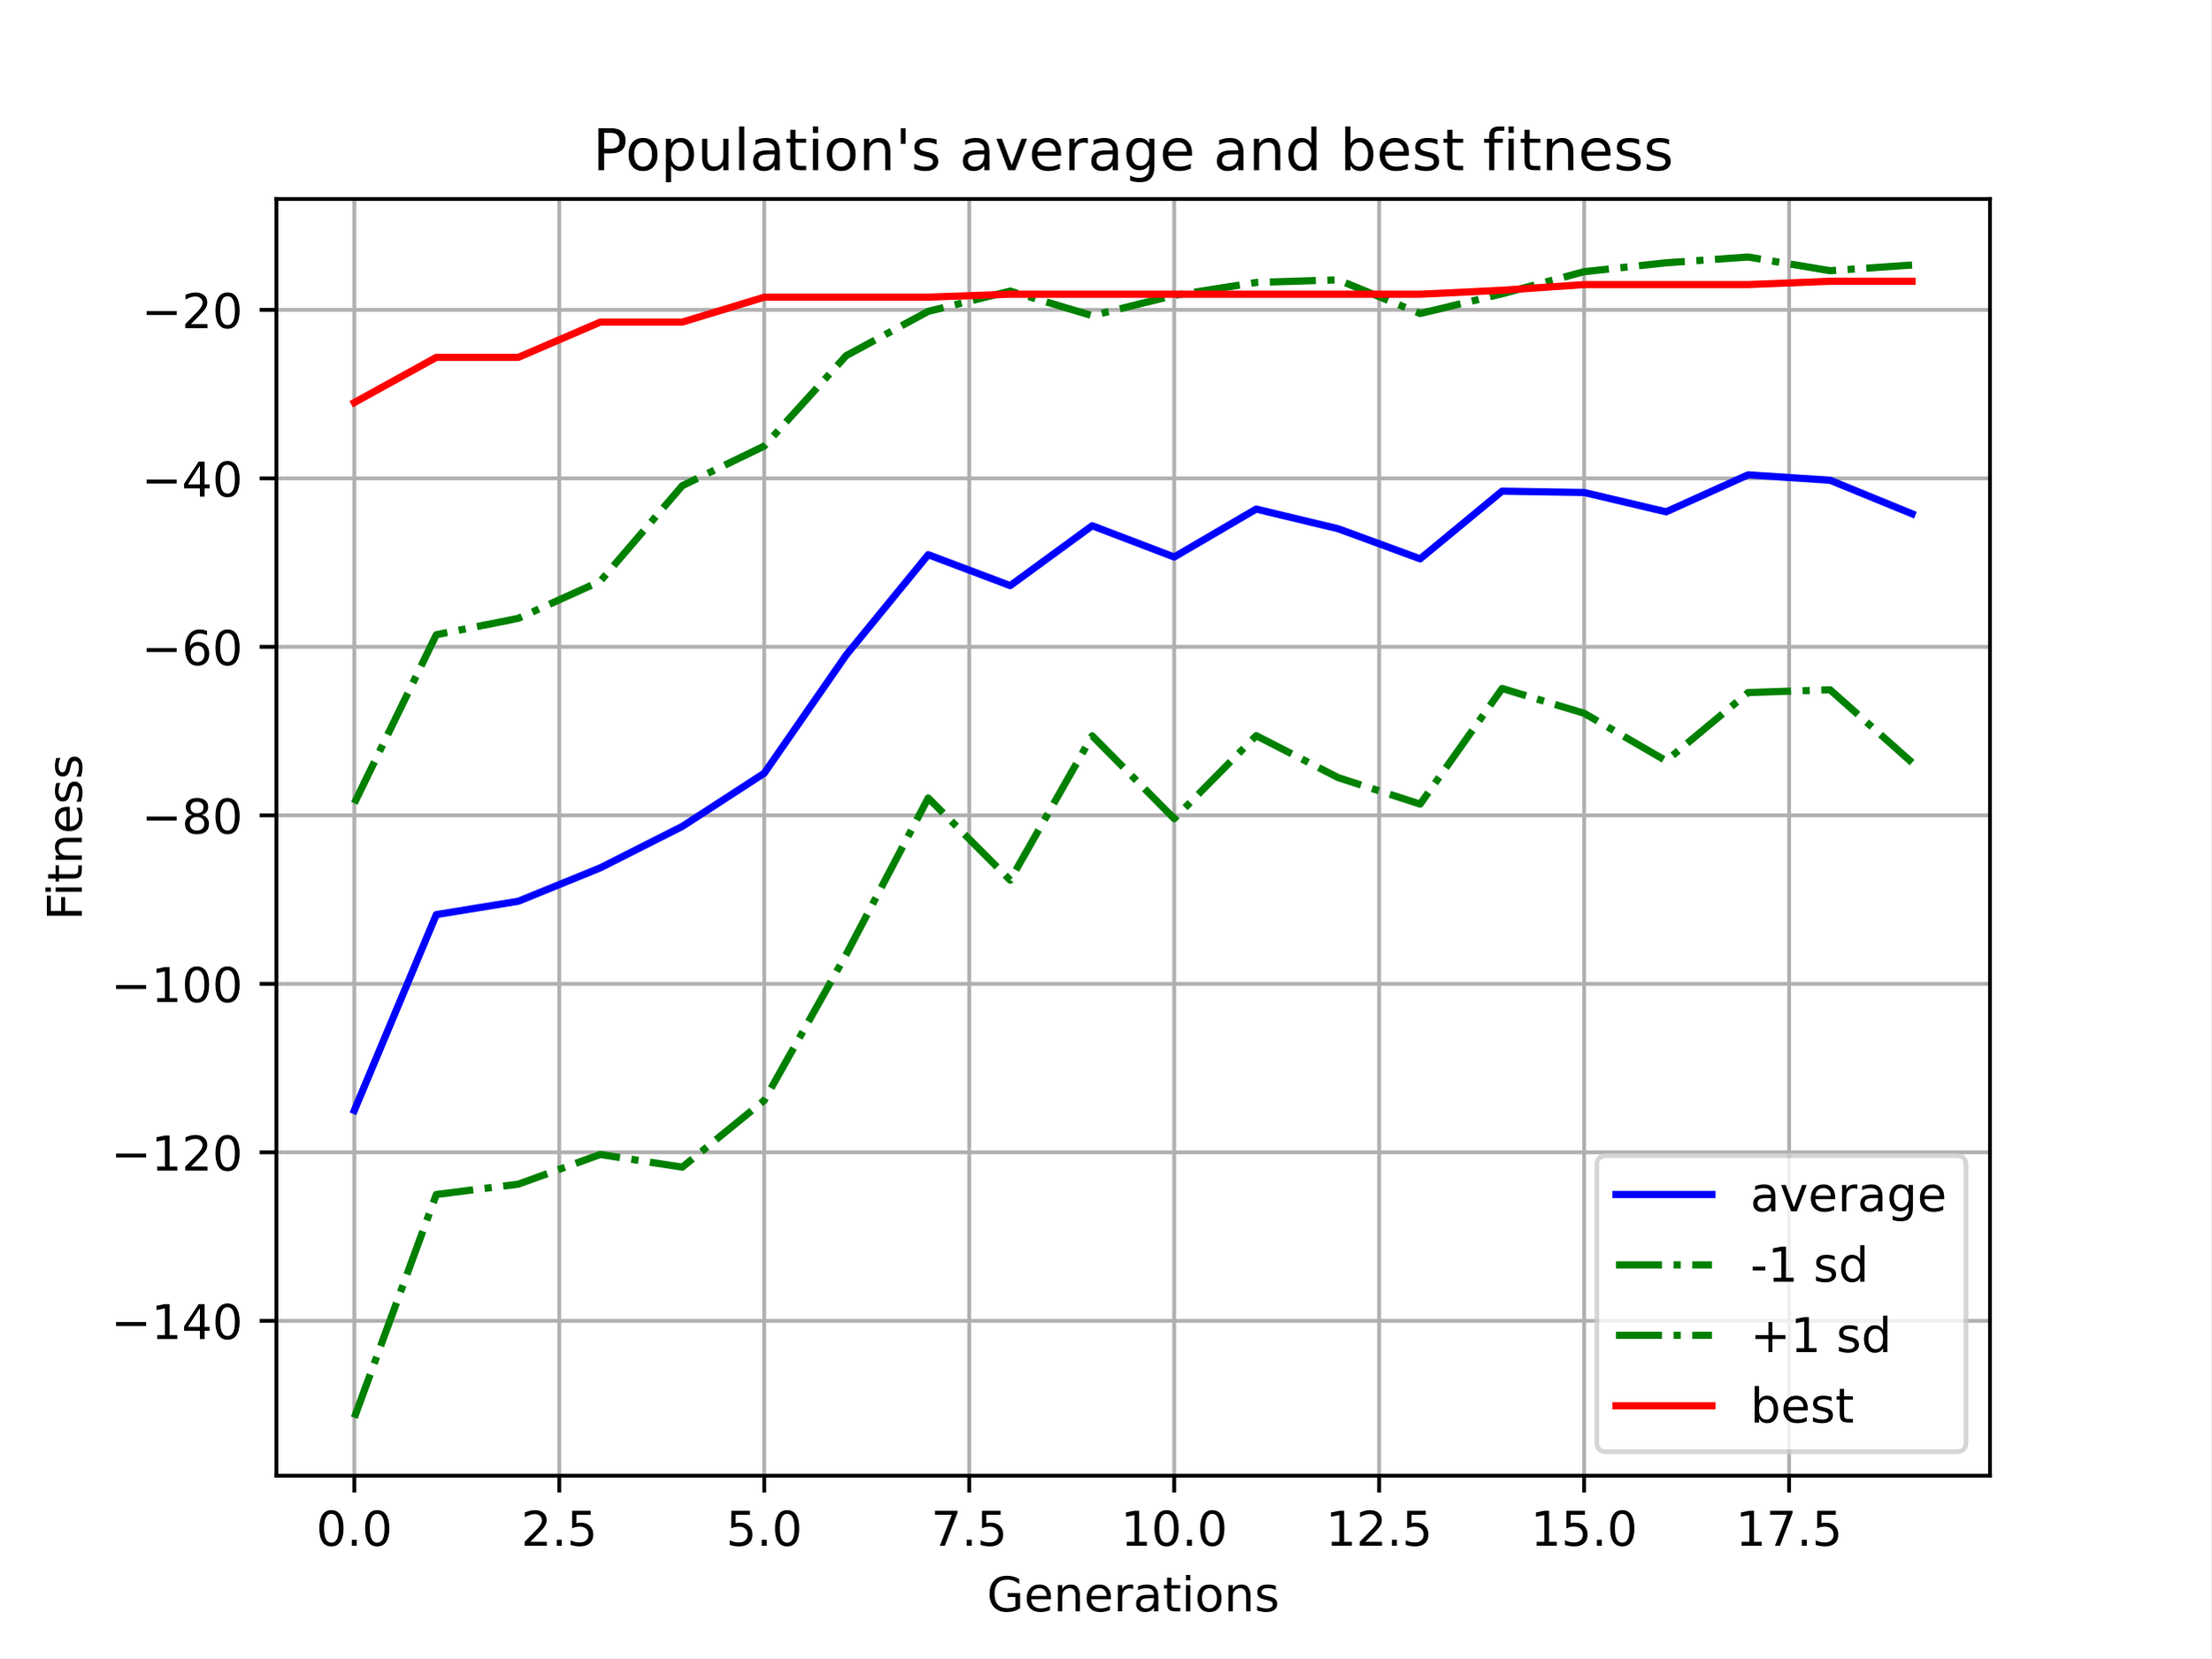
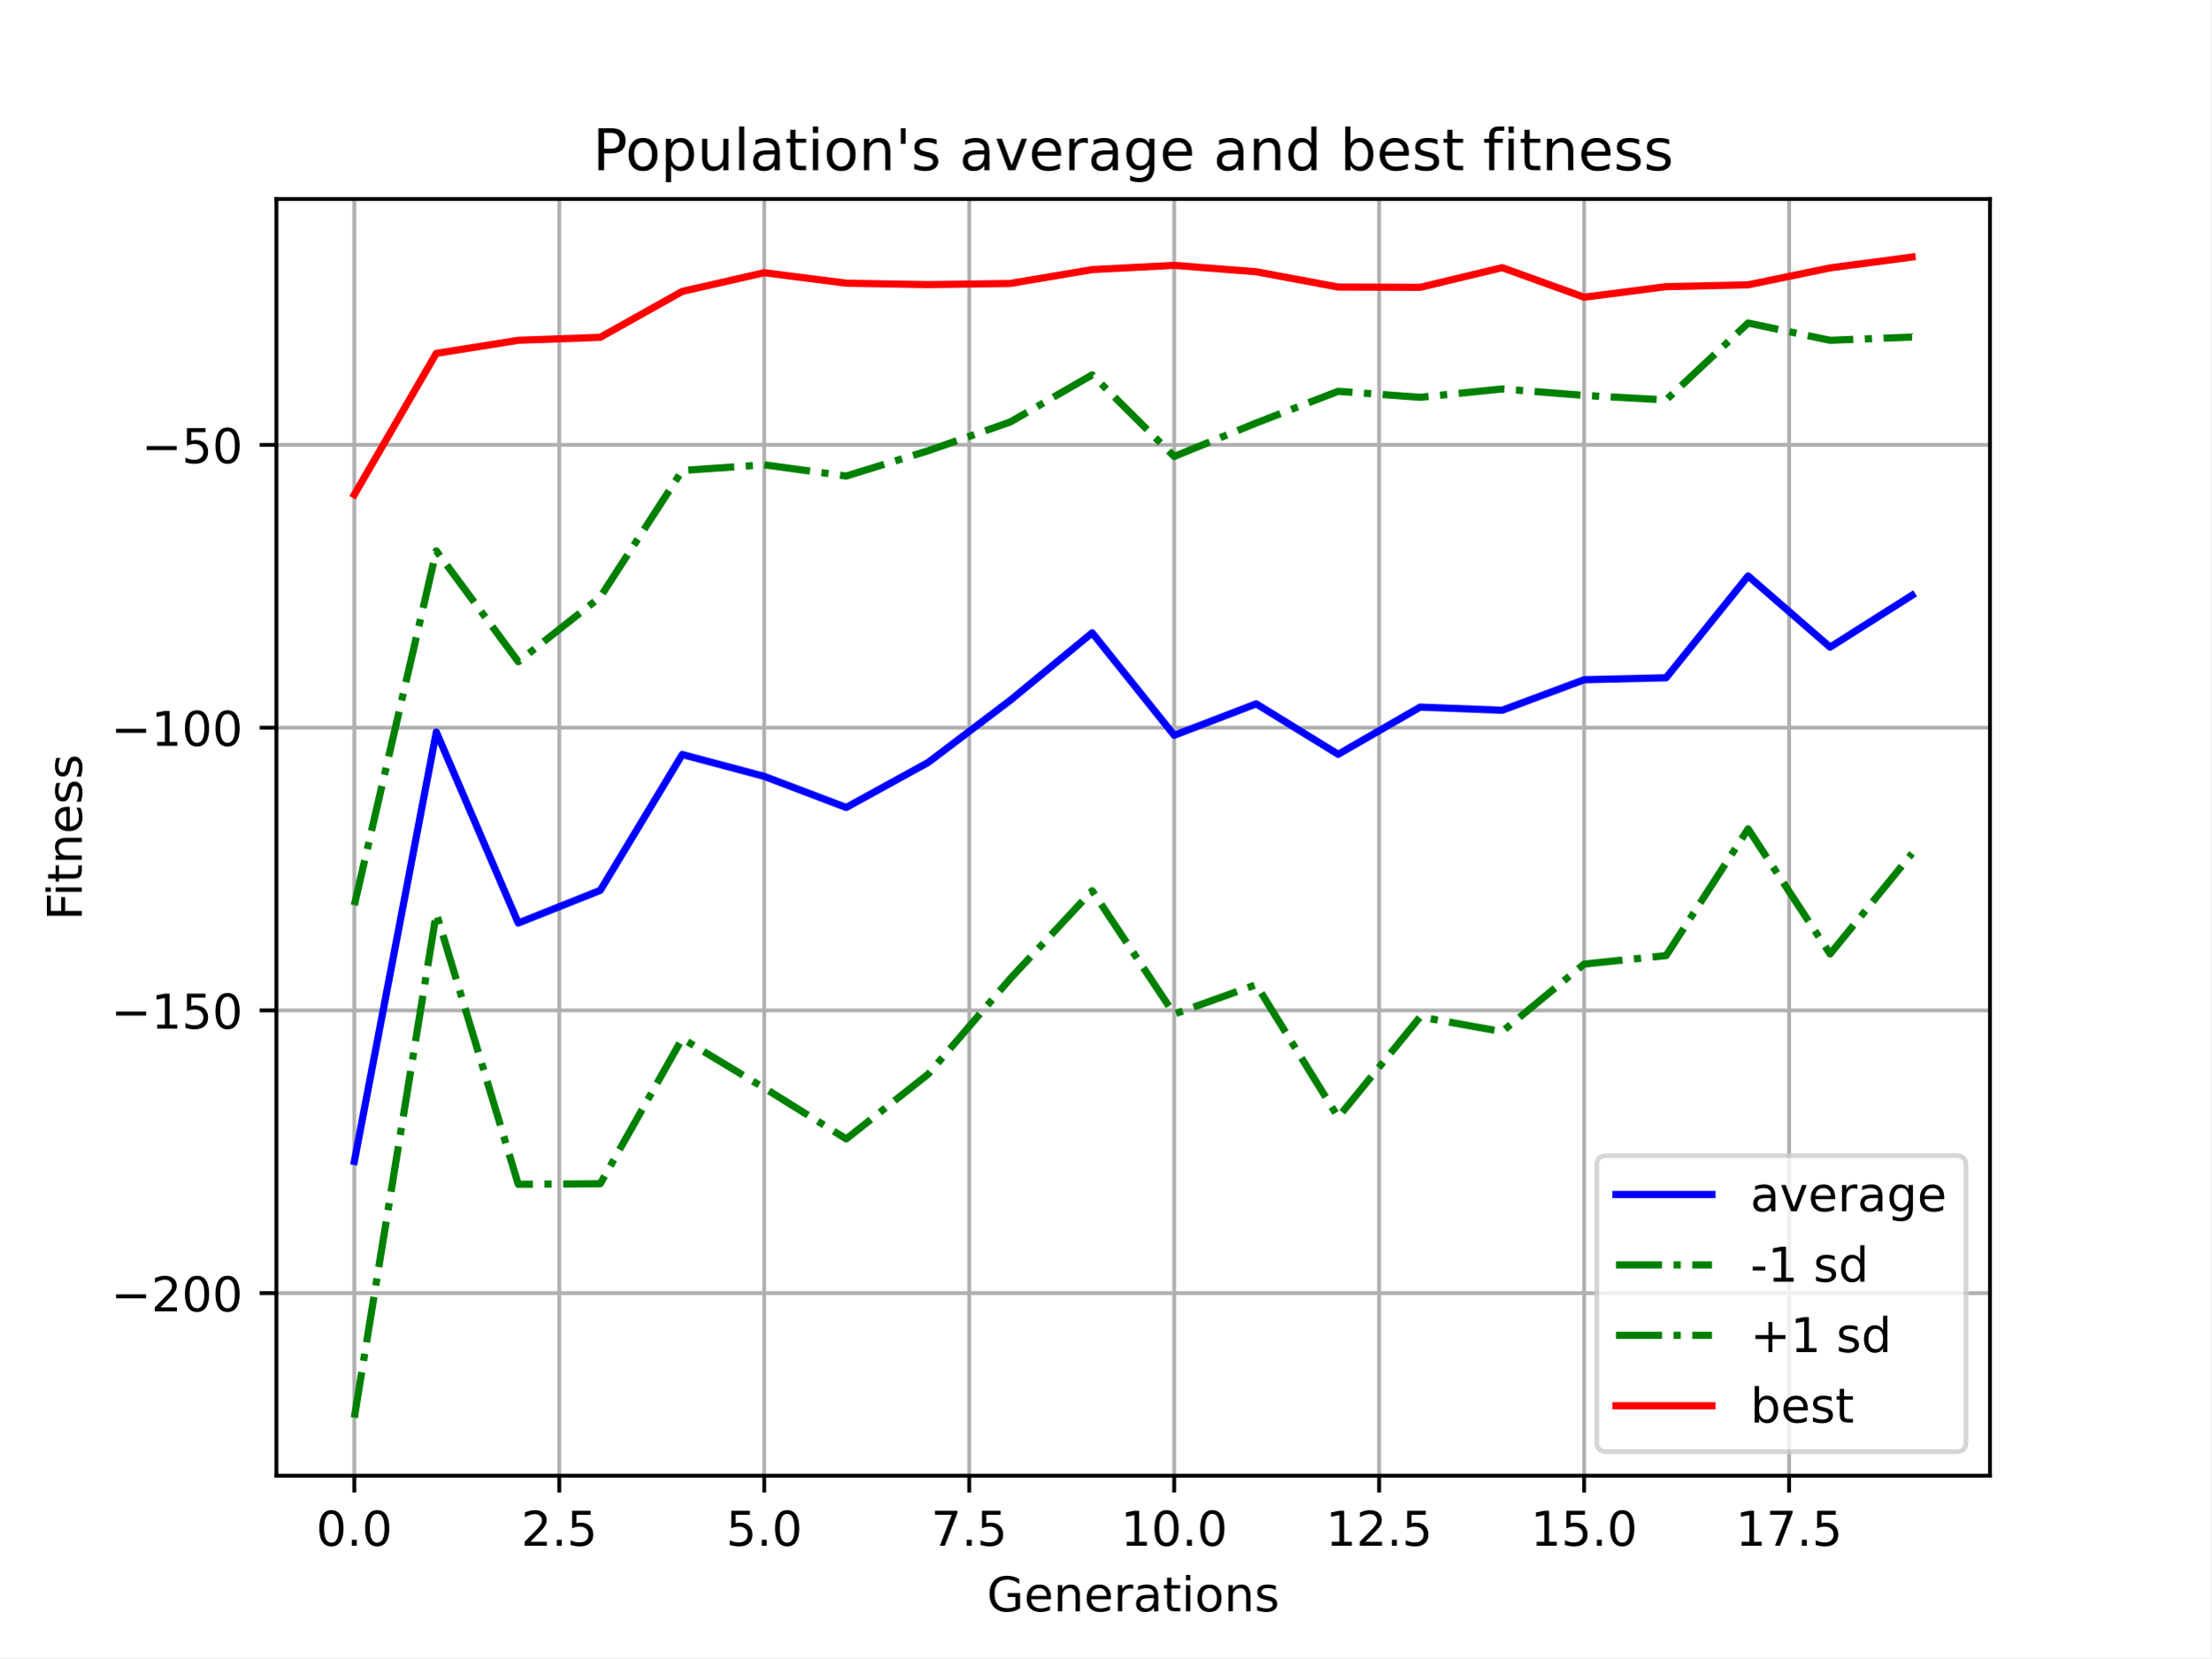
<svg xmlns="http://www.w3.org/2000/svg" xmlns:xlink="http://www.w3.org/1999/xlink" height="345.6pt" version="1.1" viewBox="0 0 460.8 345.6" width="460.8pt">
  <defs>
    <style type="text/css">*{stroke-linecap:butt;stroke-linejoin:round;}</style>
  </defs>
  <g id="figure_1">
    <g id="patch_1">
      <path d="M 0 345.6  L 460.8 345.6  L 460.8 0  L 0 0  z " style="fill:#ffffff;" />
    </g>
    <g id="axes_1">
      <g id="patch_2">
        <path d="M 57.6 307.584  L 414.72 307.584  L 414.72 41.472  L 57.6 41.472  z " style="fill:#ffffff;" />
      </g>
      <g id="matplotlib.axis_1">
        <g id="xtick_1">
          <g id="line2d_1">
-             <path clip-path="url(#pc4270042f5)" d="M 73.833 307.584  L 73.833 41.472  " style="fill:none;stroke:#b0b0b0;stroke-linecap:square;stroke-width:0.8;" />
+             <path clip-path="url(#pd701fef4e9)" d="M 73.833 307.584  L 73.833 41.472  " style="fill:none;stroke:#b0b0b0;stroke-linecap:square;stroke-width:0.8;" />
          </g>
          <g id="line2d_2">
            <defs>
-               <path d="M 0 0  L 0 3.5  " id="mc42bc657cf" style="stroke:#000000;stroke-width:0.8;" />
-             </defs>
-             <g>
-               <use style="stroke:#000000;stroke-width:0.8;" x="73.833" xlink:href="#mc42bc657cf" y="307.584" />
+               <path d="M 0 0  L 0 3.5  " id="mdd434f2fff" style="stroke:#000000;stroke-width:0.8;" />
+             </defs>
+             <g>
+               <use style="stroke:#000000;stroke-width:0.8;" x="73.833" xlink:href="#mdd434f2fff" y="307.584" />
            </g>
          </g>
          <g id="text_1">
            <g transform="translate(65.88116 322.1824)scale(0.1 -0.1)">
              <defs>
                <path d="M 2034 4250  Q 1547 4250 1301 3770  Q 1056 3291 1056 2328  Q 1056 1369 1301 889  Q 1547 409 2034 409  Q 2525 409 2770 889  Q 3016 1369 3016 2328  Q 3016 3291 2770 3770  Q 2525 4250 2034 4250  z M 2034 4750  Q 2819 4750 3233 4129  Q 3647 3509 3647 2328  Q 3647 1150 3233 529  Q 2819 -91 2034 -91  Q 1250 -91 836 529  Q 422 1150 422 2328  Q 422 3509 836 4129  Q 1250 4750 2034 4750  z " id="DejaVuSans-30" transform="scale(0.015625)" />
                <path d="M 684 794  L 1344 794  L 1344 0  L 684 0  L 684 794  z " id="DejaVuSans-2e" transform="scale(0.015625)" />
              </defs>
              <use xlink:href="#DejaVuSans-30" />
              <use x="63.623" xlink:href="#DejaVuSans-2e" />
              <use x="95.41" xlink:href="#DejaVuSans-30" />
            </g>
          </g>
        </g>
        <g id="xtick_2">
          <g id="line2d_3">
-             <path clip-path="url(#pc4270042f5)" d="M 116.55 307.584  L 116.55 41.472  " style="fill:none;stroke:#b0b0b0;stroke-linecap:square;stroke-width:0.8;" />
+             <path clip-path="url(#pd701fef4e9)" d="M 116.55 307.584  L 116.55 41.472  " style="fill:none;stroke:#b0b0b0;stroke-linecap:square;stroke-width:0.8;" />
          </g>
          <g id="line2d_4">
            <g>
-               <use style="stroke:#000000;stroke-width:0.8;" x="116.55" xlink:href="#mc42bc657cf" y="307.584" />
+               <use style="stroke:#000000;stroke-width:0.8;" x="116.55" xlink:href="#mdd434f2fff" y="307.584" />
            </g>
          </g>
          <g id="text_2">
            <g transform="translate(108.5989 322.1824)scale(0.1 -0.1)">
              <defs>
                <path d="M 1228 531  L 3431 531  L 3431 0  L 469 0  L 469 531  Q 828 903 1448 1529  Q 2069 2156 2228 2338  Q 2531 2678 2651 2914  Q 2772 3150 2772 3378  Q 2772 3750 2511 3984  Q 2250 4219 1831 4219  Q 1534 4219 1204 4116  Q 875 4013 500 3803  L 500 4441  Q 881 4594 1212 4672  Q 1544 4750 1819 4750  Q 2544 4750 2975 4387  Q 3406 4025 3406 3419  Q 3406 3131 3298 2873  Q 3191 2616 2906 2266  Q 2828 2175 2409 1742  Q 1991 1309 1228 531  z " id="DejaVuSans-32" transform="scale(0.015625)" />
                <path d="M 691 4666  L 3169 4666  L 3169 4134  L 1269 4134  L 1269 2991  Q 1406 3038 1543 3061  Q 1681 3084 1819 3084  Q 2600 3084 3056 2656  Q 3513 2228 3513 1497  Q 3513 744 3044 326  Q 2575 -91 1722 -91  Q 1428 -91 1123 -41  Q 819 9 494 109  L 494 744  Q 775 591 1075 516  Q 1375 441 1709 441  Q 2250 441 2565 725  Q 2881 1009 2881 1497  Q 2881 1984 2565 2268  Q 2250 2553 1709 2553  Q 1456 2553 1204 2497  Q 953 2441 691 2322  L 691 4666  z " id="DejaVuSans-35" transform="scale(0.015625)" />
              </defs>
              <use xlink:href="#DejaVuSans-32" />
              <use x="63.623" xlink:href="#DejaVuSans-2e" />
              <use x="95.41" xlink:href="#DejaVuSans-35" />
            </g>
          </g>
        </g>
        <g id="xtick_3">
          <g id="line2d_5">
-             <path clip-path="url(#pc4270042f5)" d="M 159.268 307.584  L 159.268 41.472  " style="fill:none;stroke:#b0b0b0;stroke-linecap:square;stroke-width:0.8;" />
+             <path clip-path="url(#pd701fef4e9)" d="M 159.268 307.584  L 159.268 41.472  " style="fill:none;stroke:#b0b0b0;stroke-linecap:square;stroke-width:0.8;" />
          </g>
          <g id="line2d_6">
            <g>
-               <use style="stroke:#000000;stroke-width:0.8;" x="159.268" xlink:href="#mc42bc657cf" y="307.584" />
+               <use style="stroke:#000000;stroke-width:0.8;" x="159.268" xlink:href="#mdd434f2fff" y="307.584" />
            </g>
          </g>
          <g id="text_3">
            <g transform="translate(151.3166 322.1824)scale(0.1 -0.1)">
              <use xlink:href="#DejaVuSans-35" />
              <use x="63.623" xlink:href="#DejaVuSans-2e" />
              <use x="95.41" xlink:href="#DejaVuSans-30" />
            </g>
          </g>
        </g>
        <g id="xtick_4">
          <g id="line2d_7">
-             <path clip-path="url(#pc4270042f5)" d="M 201.986 307.584  L 201.986 41.472  " style="fill:none;stroke:#b0b0b0;stroke-linecap:square;stroke-width:0.8;" />
+             <path clip-path="url(#pd701fef4e9)" d="M 201.986 307.584  L 201.986 41.472  " style="fill:none;stroke:#b0b0b0;stroke-linecap:square;stroke-width:0.8;" />
          </g>
          <g id="line2d_8">
            <g>
-               <use style="stroke:#000000;stroke-width:0.8;" x="201.986" xlink:href="#mc42bc657cf" y="307.584" />
+               <use style="stroke:#000000;stroke-width:0.8;" x="201.986" xlink:href="#mdd434f2fff" y="307.584" />
            </g>
          </g>
          <g id="text_4">
            <g transform="translate(194.0343 322.1824)scale(0.1 -0.1)">
              <defs>
                <path d="M 525 4666  L 3525 4666  L 3525 4397  L 1831 0  L 1172 0  L 2766 4134  L 525 4134  L 525 4666  z " id="DejaVuSans-37" transform="scale(0.015625)" />
              </defs>
              <use xlink:href="#DejaVuSans-37" />
              <use x="63.623" xlink:href="#DejaVuSans-2e" />
              <use x="95.41" xlink:href="#DejaVuSans-35" />
            </g>
          </g>
        </g>
        <g id="xtick_5">
          <g id="line2d_9">
-             <path clip-path="url(#pc4270042f5)" d="M 244.704 307.584  L 244.704 41.472  " style="fill:none;stroke:#b0b0b0;stroke-linecap:square;stroke-width:0.8;" />
+             <path clip-path="url(#pd701fef4e9)" d="M 244.704 307.584  L 244.704 41.472  " style="fill:none;stroke:#b0b0b0;stroke-linecap:square;stroke-width:0.8;" />
          </g>
          <g id="line2d_10">
            <g>
-               <use style="stroke:#000000;stroke-width:0.8;" x="244.704" xlink:href="#mc42bc657cf" y="307.584" />
+               <use style="stroke:#000000;stroke-width:0.8;" x="244.704" xlink:href="#mdd434f2fff" y="307.584" />
            </g>
          </g>
          <g id="text_5">
            <g transform="translate(233.5707 322.1824)scale(0.1 -0.1)">
              <defs>
                <path d="M 794 531  L 1825 531  L 1825 4091  L 703 3866  L 703 4441  L 1819 4666  L 2450 4666  L 2450 531  L 3481 531  L 3481 0  L 794 0  L 794 531  z " id="DejaVuSans-31" transform="scale(0.015625)" />
              </defs>
              <use xlink:href="#DejaVuSans-31" />
              <use x="63.623" xlink:href="#DejaVuSans-30" />
              <use x="127.246" xlink:href="#DejaVuSans-2e" />
              <use x="159.033" xlink:href="#DejaVuSans-30" />
            </g>
          </g>
        </g>
        <g id="xtick_6">
          <g id="line2d_11">
-             <path clip-path="url(#pc4270042f5)" d="M 287.421 307.584  L 287.421 41.472  " style="fill:none;stroke:#b0b0b0;stroke-linecap:square;stroke-width:0.8;" />
+             <path clip-path="url(#pd701fef4e9)" d="M 287.421 307.584  L 287.421 41.472  " style="fill:none;stroke:#b0b0b0;stroke-linecap:square;stroke-width:0.8;" />
          </g>
          <g id="line2d_12">
            <g>
-               <use style="stroke:#000000;stroke-width:0.8;" x="287.421" xlink:href="#mc42bc657cf" y="307.584" />
+               <use style="stroke:#000000;stroke-width:0.8;" x="287.421" xlink:href="#mdd434f2fff" y="307.584" />
            </g>
          </g>
          <g id="text_6">
            <g transform="translate(276.2884 322.1824)scale(0.1 -0.1)">
              <use xlink:href="#DejaVuSans-31" />
              <use x="63.623" xlink:href="#DejaVuSans-32" />
              <use x="127.246" xlink:href="#DejaVuSans-2e" />
              <use x="159.033" xlink:href="#DejaVuSans-35" />
            </g>
          </g>
        </g>
        <g id="xtick_7">
          <g id="line2d_13">
-             <path clip-path="url(#pc4270042f5)" d="M 330.139 307.584  L 330.139 41.472  " style="fill:none;stroke:#b0b0b0;stroke-linecap:square;stroke-width:0.8;" />
+             <path clip-path="url(#pd701fef4e9)" d="M 330.139 307.584  L 330.139 41.472  " style="fill:none;stroke:#b0b0b0;stroke-linecap:square;stroke-width:0.8;" />
          </g>
          <g id="line2d_14">
            <g>
-               <use style="stroke:#000000;stroke-width:0.8;" x="330.139" xlink:href="#mc42bc657cf" y="307.584" />
+               <use style="stroke:#000000;stroke-width:0.8;" x="330.139" xlink:href="#mdd434f2fff" y="307.584" />
            </g>
          </g>
          <g id="text_7">
            <g transform="translate(319.0061 322.1824)scale(0.1 -0.1)">
              <use xlink:href="#DejaVuSans-31" />
              <use x="63.623" xlink:href="#DejaVuSans-35" />
              <use x="127.246" xlink:href="#DejaVuSans-2e" />
              <use x="159.033" xlink:href="#DejaVuSans-30" />
            </g>
          </g>
        </g>
        <g id="xtick_8">
          <g id="line2d_15">
-             <path clip-path="url(#pc4270042f5)" d="M 372.857 307.584  L 372.857 41.472  " style="fill:none;stroke:#b0b0b0;stroke-linecap:square;stroke-width:0.8;" />
+             <path clip-path="url(#pd701fef4e9)" d="M 372.857 307.584  L 372.857 41.472  " style="fill:none;stroke:#b0b0b0;stroke-linecap:square;stroke-width:0.8;" />
          </g>
          <g id="line2d_16">
            <g>
-               <use style="stroke:#000000;stroke-width:0.8;" x="372.857" xlink:href="#mc42bc657cf" y="307.584" />
+               <use style="stroke:#000000;stroke-width:0.8;" x="372.857" xlink:href="#mdd434f2fff" y="307.584" />
            </g>
          </g>
          <g id="text_8">
            <g transform="translate(361.7238 322.1824)scale(0.1 -0.1)">
              <use xlink:href="#DejaVuSans-31" />
              <use x="63.623" xlink:href="#DejaVuSans-37" />
              <use x="127.246" xlink:href="#DejaVuSans-2e" />
              <use x="159.033" xlink:href="#DejaVuSans-35" />
            </g>
          </g>
        </g>
        <g id="text_9">
          <g transform="translate(205.6623 335.8606)scale(0.1 -0.1)">
            <defs>
              <path d="M 3809 666  L 3809 1919  L 2778 1919  L 2778 2438  L 4434 2438  L 4434 434  Q 4069 175 3628 42  Q 3188 -91 2688 -91  Q 1594 -91 976 548  Q 359 1188 359 2328  Q 359 3472 976 4111  Q 1594 4750 2688 4750  Q 3144 4750 3555 4637  Q 3966 4525 4313 4306  L 4313 3634  Q 3963 3931 3569 4081  Q 3175 4231 2741 4231  Q 1884 4231 1454 3753  Q 1025 3275 1025 2328  Q 1025 1384 1454 906  Q 1884 428 2741 428  Q 3075 428 3337 486  Q 3600 544 3809 666  z " id="DejaVuSans-47" transform="scale(0.015625)" />
              <path d="M 3597 1894  L 3597 1613  L 953 1613  Q 991 1019 1311 708  Q 1631 397 2203 397  Q 2534 397 2845 478  Q 3156 559 3463 722  L 3463 178  Q 3153 47 2828 -22  Q 2503 -91 2169 -91  Q 1331 -91 842 396  Q 353 884 353 1716  Q 353 2575 817 3079  Q 1281 3584 2069 3584  Q 2775 3584 3186 3129  Q 3597 2675 3597 1894  z M 3022 2063  Q 3016 2534 2758 2815  Q 2500 3097 2075 3097  Q 1594 3097 1305 2825  Q 1016 2553 972 2059  L 3022 2063  z " id="DejaVuSans-65" transform="scale(0.015625)" />
              <path d="M 3513 2113  L 3513 0  L 2938 0  L 2938 2094  Q 2938 2591 2744 2837  Q 2550 3084 2163 3084  Q 1697 3084 1428 2787  Q 1159 2491 1159 1978  L 1159 0  L 581 0  L 581 3500  L 1159 3500  L 1159 2956  Q 1366 3272 1645 3428  Q 1925 3584 2291 3584  Q 2894 3584 3203 3211  Q 3513 2838 3513 2113  z " id="DejaVuSans-6e" transform="scale(0.015625)" />
              <path d="M 2631 2963  Q 2534 3019 2420 3045  Q 2306 3072 2169 3072  Q 1681 3072 1420 2755  Q 1159 2438 1159 1844  L 1159 0  L 581 0  L 581 3500  L 1159 3500  L 1159 2956  Q 1341 3275 1631 3429  Q 1922 3584 2338 3584  Q 2397 3584 2469 3576  Q 2541 3569 2628 3553  L 2631 2963  z " id="DejaVuSans-72" transform="scale(0.015625)" />
              <path d="M 2194 1759  Q 1497 1759 1228 1600  Q 959 1441 959 1056  Q 959 750 1161 570  Q 1363 391 1709 391  Q 2188 391 2477 730  Q 2766 1069 2766 1631  L 2766 1759  L 2194 1759  z M 3341 1997  L 3341 0  L 2766 0  L 2766 531  Q 2569 213 2275 61  Q 1981 -91 1556 -91  Q 1019 -91 701 211  Q 384 513 384 1019  Q 384 1609 779 1909  Q 1175 2209 1959 2209  L 2766 2209  L 2766 2266  Q 2766 2663 2505 2880  Q 2244 3097 1772 3097  Q 1472 3097 1187 3025  Q 903 2953 641 2809  L 641 3341  Q 956 3463 1253 3523  Q 1550 3584 1831 3584  Q 2591 3584 2966 3190  Q 3341 2797 3341 1997  z " id="DejaVuSans-61" transform="scale(0.015625)" />
              <path d="M 1172 4494  L 1172 3500  L 2356 3500  L 2356 3053  L 1172 3053  L 1172 1153  Q 1172 725 1289 603  Q 1406 481 1766 481  L 2356 481  L 2356 0  L 1766 0  Q 1100 0 847 248  Q 594 497 594 1153  L 594 3053  L 172 3053  L 172 3500  L 594 3500  L 594 4494  L 1172 4494  z " id="DejaVuSans-74" transform="scale(0.015625)" />
              <path d="M 603 3500  L 1178 3500  L 1178 0  L 603 0  L 603 3500  z M 603 4863  L 1178 4863  L 1178 4134  L 603 4134  L 603 4863  z " id="DejaVuSans-69" transform="scale(0.015625)" />
              <path d="M 1959 3097  Q 1497 3097 1228 2736  Q 959 2375 959 1747  Q 959 1119 1226 758  Q 1494 397 1959 397  Q 2419 397 2687 759  Q 2956 1122 2956 1747  Q 2956 2369 2687 2733  Q 2419 3097 1959 3097  z M 1959 3584  Q 2709 3584 3137 3096  Q 3566 2609 3566 1747  Q 3566 888 3137 398  Q 2709 -91 1959 -91  Q 1206 -91 779 398  Q 353 888 353 1747  Q 353 2609 779 3096  Q 1206 3584 1959 3584  z " id="DejaVuSans-6f" transform="scale(0.015625)" />
              <path d="M 2834 3397  L 2834 2853  Q 2591 2978 2328 3040  Q 2066 3103 1784 3103  Q 1356 3103 1142 2972  Q 928 2841 928 2578  Q 928 2378 1081 2264  Q 1234 2150 1697 2047  L 1894 2003  Q 2506 1872 2764 1633  Q 3022 1394 3022 966  Q 3022 478 2636 193  Q 2250 -91 1575 -91  Q 1294 -91 989 -36  Q 684 19 347 128  L 347 722  Q 666 556 975 473  Q 1284 391 1588 391  Q 1994 391 2212 530  Q 2431 669 2431 922  Q 2431 1156 2273 1281  Q 2116 1406 1581 1522  L 1381 1569  Q 847 1681 609 1914  Q 372 2147 372 2553  Q 372 3047 722 3315  Q 1072 3584 1716 3584  Q 2034 3584 2315 3537  Q 2597 3491 2834 3397  z " id="DejaVuSans-73" transform="scale(0.015625)" />
            </defs>
            <use xlink:href="#DejaVuSans-47" />
            <use x="77.49" xlink:href="#DejaVuSans-65" />
            <use x="139.014" xlink:href="#DejaVuSans-6e" />
            <use x="202.393" xlink:href="#DejaVuSans-65" />
            <use x="263.916" xlink:href="#DejaVuSans-72" />
            <use x="305.029" xlink:href="#DejaVuSans-61" />
            <use x="366.309" xlink:href="#DejaVuSans-74" />
            <use x="405.518" xlink:href="#DejaVuSans-69" />
            <use x="433.301" xlink:href="#DejaVuSans-6f" />
            <use x="494.482" xlink:href="#DejaVuSans-6e" />
            <use x="557.861" xlink:href="#DejaVuSans-73" />
          </g>
        </g>
      </g>
      <g id="matplotlib.axis_2">
        <g id="ytick_1">
          <g id="line2d_17">
-             <path clip-path="url(#pc4270042f5)" d="M 57.6 275.309  L 414.72 275.309  " style="fill:none;stroke:#b0b0b0;stroke-linecap:square;stroke-width:0.8;" />
+             <path clip-path="url(#pd701fef4e9)" d="M 57.6 269.534  L 414.72 269.534  " style="fill:none;stroke:#b0b0b0;stroke-linecap:square;stroke-width:0.8;" />
          </g>
          <g id="line2d_18">
            <defs>
-               <path d="M 0 0  L -3.5 0  " id="m105cf7b40d" style="stroke:#000000;stroke-width:0.8;" />
-             </defs>
-             <g>
-               <use style="stroke:#000000;stroke-width:0.8;" x="57.6" xlink:href="#m105cf7b40d" y="275.309" />
+               <path d="M 0 0  L -3.5 0  " id="m451d749a95" style="stroke:#000000;stroke-width:0.8;" />
+             </defs>
+             <g>
+               <use style="stroke:#000000;stroke-width:0.8;" x="57.6" xlink:href="#m451d749a95" y="269.534" />
            </g>
          </g>
          <g id="text_10">
-             <g transform="translate(23.13281 279.108)scale(0.1 -0.1)">
+             <g transform="translate(23.13281 273.3336)scale(0.1 -0.1)">
              <defs>
                <path d="M 678 2272  L 4684 2272  L 4684 1741  L 678 1741  L 678 2272  z " id="DejaVuSans-2212" transform="scale(0.015625)" />
-                 <path d="M 2419 4116  L 825 1625  L 2419 1625  L 2419 4116  z M 2253 4666  L 3047 4666  L 3047 1625  L 3713 1625  L 3713 1100  L 3047 1100  L 3047 0  L 2419 0  L 2419 1100  L 313 1100  L 313 1709  L 2253 4666  z " id="DejaVuSans-34" transform="scale(0.015625)" />
              </defs>
              <use xlink:href="#DejaVuSans-2212" />
-               <use x="83.789" xlink:href="#DejaVuSans-31" />
-               <use x="147.412" xlink:href="#DejaVuSans-34" />
+               <use x="83.789" xlink:href="#DejaVuSans-32" />
+               <use x="147.412" xlink:href="#DejaVuSans-30" />
              <use x="211.035" xlink:href="#DejaVuSans-30" />
            </g>
          </g>
        </g>
        <g id="ytick_2">
          <g id="line2d_19">
-             <path clip-path="url(#pc4270042f5)" d="M 57.6 240.187  L 414.72 240.187  " style="fill:none;stroke:#b0b0b0;stroke-linecap:square;stroke-width:0.8;" />
+             <path clip-path="url(#pd701fef4e9)" d="M 57.6 210.597  L 414.72 210.597  " style="fill:none;stroke:#b0b0b0;stroke-linecap:square;stroke-width:0.8;" />
          </g>
          <g id="line2d_20">
            <g>
-               <use style="stroke:#000000;stroke-width:0.8;" x="57.6" xlink:href="#m105cf7b40d" y="240.187" />
+               <use style="stroke:#000000;stroke-width:0.8;" x="57.6" xlink:href="#m451d749a95" y="210.597" />
            </g>
          </g>
          <g id="text_11">
-             <g transform="translate(23.13281 243.9861)scale(0.1 -0.1)">
+             <g transform="translate(23.13281 214.3964)scale(0.1 -0.1)">
              <use xlink:href="#DejaVuSans-2212" />
              <use x="83.789" xlink:href="#DejaVuSans-31" />
-               <use x="147.412" xlink:href="#DejaVuSans-32" />
+               <use x="147.412" xlink:href="#DejaVuSans-35" />
              <use x="211.035" xlink:href="#DejaVuSans-30" />
            </g>
          </g>
        </g>
        <g id="ytick_3">
          <g id="line2d_21">
-             <path clip-path="url(#pc4270042f5)" d="M 57.6 205.065  L 414.72 205.065  " style="fill:none;stroke:#b0b0b0;stroke-linecap:square;stroke-width:0.8;" />
+             <path clip-path="url(#pd701fef4e9)" d="M 57.6 151.66  L 414.72 151.66  " style="fill:none;stroke:#b0b0b0;stroke-linecap:square;stroke-width:0.8;" />
          </g>
          <g id="line2d_22">
            <g>
-               <use style="stroke:#000000;stroke-width:0.8;" x="57.6" xlink:href="#m105cf7b40d" y="205.065" />
+               <use style="stroke:#000000;stroke-width:0.8;" x="57.6" xlink:href="#m451d749a95" y="151.66" />
            </g>
          </g>
          <g id="text_12">
-             <g transform="translate(23.13281 208.8642)scale(0.1 -0.1)">
+             <g transform="translate(23.13281 155.4593)scale(0.1 -0.1)">
              <use xlink:href="#DejaVuSans-2212" />
              <use x="83.789" xlink:href="#DejaVuSans-31" />
              <use x="147.412" xlink:href="#DejaVuSans-30" />
              <use x="211.035" xlink:href="#DejaVuSans-30" />
            </g>
          </g>
        </g>
        <g id="ytick_4">
          <g id="line2d_23">
-             <path clip-path="url(#pc4270042f5)" d="M 57.6 169.943  L 414.72 169.943  " style="fill:none;stroke:#b0b0b0;stroke-linecap:square;stroke-width:0.8;" />
+             <path clip-path="url(#pd701fef4e9)" d="M 57.6 92.723  L 414.72 92.723  " style="fill:none;stroke:#b0b0b0;stroke-linecap:square;stroke-width:0.8;" />
          </g>
          <g id="line2d_24">
            <g>
-               <use style="stroke:#000000;stroke-width:0.8;" x="57.6" xlink:href="#m105cf7b40d" y="169.943" />
+               <use style="stroke:#000000;stroke-width:0.8;" x="57.6" xlink:href="#m451d749a95" y="92.723" />
            </g>
          </g>
          <g id="text_13">
-             <g transform="translate(29.49531 173.7423)scale(0.1 -0.1)">
-               <defs>
-                 <path d="M 2034 2216  Q 1584 2216 1326 1975  Q 1069 1734 1069 1313  Q 1069 891 1326 650  Q 1584 409 2034 409  Q 2484 409 2743 651  Q 3003 894 3003 1313  Q 3003 1734 2745 1975  Q 2488 2216 2034 2216  z M 1403 2484  Q 997 2584 770 2862  Q 544 3141 544 3541  Q 544 4100 942 4425  Q 1341 4750 2034 4750  Q 2731 4750 3128 4425  Q 3525 4100 3525 3541  Q 3525 3141 3298 2862  Q 3072 2584 2669 2484  Q 3125 2378 3379 2068  Q 3634 1759 3634 1313  Q 3634 634 3220 271  Q 2806 -91 2034 -91  Q 1263 -91 848 271  Q 434 634 434 1313  Q 434 1759 690 2068  Q 947 2378 1403 2484  z M 1172 3481  Q 1172 3119 1398 2916  Q 1625 2713 2034 2713  Q 2441 2713 2670 2916  Q 2900 3119 2900 3481  Q 2900 3844 2670 4047  Q 2441 4250 2034 4250  Q 1625 4250 1398 4047  Q 1172 3844 1172 3481  z " id="DejaVuSans-38" transform="scale(0.015625)" />
-               </defs>
+             <g transform="translate(29.49531 96.52211)scale(0.1 -0.1)">
              <use xlink:href="#DejaVuSans-2212" />
-               <use x="83.789" xlink:href="#DejaVuSans-38" />
+               <use x="83.789" xlink:href="#DejaVuSans-35" />
              <use x="147.412" xlink:href="#DejaVuSans-30" />
            </g>
          </g>
        </g>
-         <g id="ytick_5">
-           <g id="line2d_25">
-             <path clip-path="url(#pc4270042f5)" d="M 57.6 134.821  L 414.72 134.821  " style="fill:none;stroke:#b0b0b0;stroke-linecap:square;stroke-width:0.8;" />
-           </g>
-           <g id="line2d_26">
-             <g>
-               <use style="stroke:#000000;stroke-width:0.8;" x="57.6" xlink:href="#m105cf7b40d" y="134.821" />
-             </g>
-           </g>
-           <g id="text_14">
-             <g transform="translate(29.49531 138.6204)scale(0.1 -0.1)">
-               <defs>
-                 <path d="M 2113 2584  Q 1688 2584 1439 2293  Q 1191 2003 1191 1497  Q 1191 994 1439 701  Q 1688 409 2113 409  Q 2538 409 2786 701  Q 3034 994 3034 1497  Q 3034 2003 2786 2293  Q 2538 2584 2113 2584  z M 3366 4563  L 3366 3988  Q 3128 4100 2886 4159  Q 2644 4219 2406 4219  Q 1781 4219 1451 3797  Q 1122 3375 1075 2522  Q 1259 2794 1537 2939  Q 1816 3084 2150 3084  Q 2853 3084 3261 2657  Q 3669 2231 3669 1497  Q 3669 778 3244 343  Q 2819 -91 2113 -91  Q 1303 -91 875 529  Q 447 1150 447 2328  Q 447 3434 972 4092  Q 1497 4750 2381 4750  Q 2619 4750 2861 4703  Q 3103 4656 3366 4563  z " id="DejaVuSans-36" transform="scale(0.015625)" />
-               </defs>
-               <use xlink:href="#DejaVuSans-2212" />
-               <use x="83.789" xlink:href="#DejaVuSans-36" />
-               <use x="147.412" xlink:href="#DejaVuSans-30" />
-             </g>
-           </g>
-         </g>
-         <g id="ytick_6">
-           <g id="line2d_27">
-             <path clip-path="url(#pc4270042f5)" d="M 57.6 99.699  L 414.72 99.699  " style="fill:none;stroke:#b0b0b0;stroke-linecap:square;stroke-width:0.8;" />
-           </g>
-           <g id="line2d_28">
-             <g>
-               <use style="stroke:#000000;stroke-width:0.8;" x="57.6" xlink:href="#m105cf7b40d" y="99.699" />
-             </g>
-           </g>
-           <g id="text_15">
-             <g transform="translate(29.49531 103.4985)scale(0.1 -0.1)">
-               <use xlink:href="#DejaVuSans-2212" />
-               <use x="83.789" xlink:href="#DejaVuSans-34" />
-               <use x="147.412" xlink:href="#DejaVuSans-30" />
-             </g>
-           </g>
-         </g>
-         <g id="ytick_7">
-           <g id="line2d_29">
-             <path clip-path="url(#pc4270042f5)" d="M 57.6 64.577  L 414.72 64.577  " style="fill:none;stroke:#b0b0b0;stroke-linecap:square;stroke-width:0.8;" />
-           </g>
-           <g id="line2d_30">
-             <g>
-               <use style="stroke:#000000;stroke-width:0.8;" x="57.6" xlink:href="#m105cf7b40d" y="64.577" />
-             </g>
-           </g>
-           <g id="text_16">
-             <g transform="translate(29.49531 68.3766)scale(0.1 -0.1)">
-               <use xlink:href="#DejaVuSans-2212" />
-               <use x="83.789" xlink:href="#DejaVuSans-32" />
-               <use x="147.412" xlink:href="#DejaVuSans-30" />
-             </g>
-           </g>
-         </g>
-         <g id="text_17">
+         <g id="text_14">
          <g transform="translate(17.05313 191.8452)rotate(-90)scale(0.1 -0.1)">
            <defs>
              <path d="M 628 4666  L 3309 4666  L 3309 4134  L 1259 4134  L 1259 2759  L 3109 2759  L 3109 2228  L 1259 2228  L 1259 0  L 628 0  L 628 4666  z " id="DejaVuSans-46" transform="scale(0.015625)" />
            </defs>
            <use xlink:href="#DejaVuSans-46" />
            <use x="50.27" xlink:href="#DejaVuSans-69" />
            <use x="78.053" xlink:href="#DejaVuSans-74" />
            <use x="117.262" xlink:href="#DejaVuSans-6e" />
            <use x="180.641" xlink:href="#DejaVuSans-65" />
            <use x="242.164" xlink:href="#DejaVuSans-73" />
            <use x="294.264" xlink:href="#DejaVuSans-73" />
          </g>
        </g>
      </g>
-       <g id="line2d_31">
-         <path clip-path="url(#pc4270042f5)" d="M 73.833 231.453  L 90.92 190.634  L 108.007 187.85  L 125.094 180.89  L 142.181 172.255  L 159.268 161.16  L 176.355 136.509  L 193.442 115.61  L 210.529 122.056  L 227.616 109.575  L 244.704 116.093  L 261.791 106.101  L 278.878 110.2  L 295.965 116.471  L 313.052 102.361  L 330.139 102.643  L 347.226 106.674  L 364.313 98.959  L 381.4 100.094  L 398.487 107.087  " style="fill:none;stroke:#0000ff;stroke-linecap:square;stroke-width:1.5;" />
-       </g>
-       <g id="line2d_32">
-         <path clip-path="url(#pc4270042f5)" d="M 73.833 295.488  L 90.92 248.973  L 108.007 246.823  L 125.094 240.635  L 142.181 243.276  L 159.268 229.356  L 176.355 198.905  L 193.442 166.324  L 210.529 183.447  L 227.616 153.361  L 244.704 170.632  L 261.791 153.33  L 278.878 162.079  L 295.965 167.597  L 313.052 143.493  L 330.139 148.666  L 347.226 158.582  L 364.313 144.349  L 381.4 143.772  L 398.487 158.943  " style="fill:none;stroke:#008000;stroke-dasharray:9.6,2.4,1.5,2.4;stroke-dashoffset:0;stroke-width:1.5;" />
-       </g>
-       <g id="line2d_33">
-         <path clip-path="url(#pc4270042f5)" d="M 73.833 167.418  L 90.92 132.295  L 108.007 128.876  L 125.094 121.146  L 142.181 101.234  L 159.268 92.965  L 176.355 74.113  L 193.442 64.896  L 210.529 60.666  L 227.616 65.789  L 244.704 61.555  L 261.791 58.871  L 278.878 58.321  L 295.965 65.345  L 313.052 61.228  L 330.139 56.621  L 347.226 54.766  L 364.313 53.568  L 381.4 56.415  L 398.487 55.231  " style="fill:none;stroke:#008000;stroke-dasharray:9.6,2.4,1.5,2.4;stroke-dashoffset:0;stroke-width:1.5;" />
-       </g>
-       <g id="line2d_34">
-         <path clip-path="url(#pc4270042f5)" d="M 73.833 83.899  L 90.92 74.482  L 108.007 74.482  L 125.094 67.128  L 142.181 67.128  L 159.268 61.934  L 176.355 61.934  L 193.442 61.934  L 210.529 61.311  L 227.616 61.311  L 244.704 61.311  L 261.791 61.311  L 278.878 61.311  L 295.965 61.311  L 313.052 60.494  L 330.139 59.305  L 347.226 59.305  L 364.313 59.305  L 381.4 58.62  L 398.487 58.62  " style="fill:none;stroke:#ff0000;stroke-linecap:square;stroke-width:1.5;" />
+       <g id="line2d_25">
+         <path clip-path="url(#pd701fef4e9)" d="M 73.833 242.081  L 90.92 152.579  L 108.007 192.388  L 125.094 185.579  L 142.181 157.258  L 159.268 161.822  L 176.355 168.302  L 193.442 158.91  L 210.529 145.974  L 227.616 131.899  L 244.704 153.253  L 261.791 146.698  L 278.878 157.217  L 295.965 147.38  L 313.052 148.041  L 330.139 141.675  L 347.226 141.268  L 364.313 120.045  L 381.4 134.881  L 398.487 124.061  " style="fill:none;stroke:#0000ff;stroke-linecap:square;stroke-width:1.5;" />
+       </g>
+       <g id="line2d_26">
+         <path clip-path="url(#pd701fef4e9)" d="M 73.833 295.488  L 90.92 190.347  L 108.007 246.857  L 125.094 246.729  L 142.181 216.461  L 159.268 226.774  L 176.355 237.39  L 193.442 223.879  L 210.529 203.99  L 227.616 185.667  L 244.704 211.37  L 261.791 205.238  L 278.878 232.881  L 295.965 211.953  L 313.052 215.02  L 330.139 200.941  L 347.226 199.178  L 364.313 172.763  L 381.4 198.836  L 398.487 177.882  " style="fill:none;stroke:#008000;stroke-dasharray:9.6,2.4,1.5,2.4;stroke-dashoffset:0;stroke-width:1.5;" />
+       </g>
+       <g id="line2d_27">
+         <path clip-path="url(#pd701fef4e9)" d="M 73.833 188.674  L 90.92 114.811  L 108.007 137.919  L 125.094 124.429  L 142.181 98.056  L 159.268 96.869  L 176.355 99.214  L 193.442 93.941  L 210.529 87.958  L 227.616 78.131  L 244.704 95.136  L 261.791 88.159  L 278.878 81.553  L 295.965 82.806  L 313.052 81.062  L 330.139 82.409  L 347.226 83.358  L 364.313 67.326  L 381.4 70.925  L 398.487 70.241  " style="fill:none;stroke:#008000;stroke-dasharray:9.6,2.4,1.5,2.4;stroke-dashoffset:0;stroke-width:1.5;" />
+       </g>
+       <g id="line2d_28">
+         <path clip-path="url(#pd701fef4e9)" d="M 73.833 103.102  L 90.92 73.645  L 108.007 70.919  L 125.094 70.297  L 142.181 60.735  L 159.268 56.836  L 176.355 59.017  L 193.442 59.317  L 210.529 59.076  L 227.616 56.185  L 244.704 55.304  L 261.791 56.636  L 278.878 59.821  L 295.965 59.883  L 313.052 55.781  L 330.139 61.943  L 347.226 59.742  L 364.313 59.359  L 381.4 55.834  L 398.487 53.568  " style="fill:none;stroke:#ff0000;stroke-linecap:square;stroke-width:1.5;" />
      </g>
      <g id="patch_3">
        <path d="M 57.6 307.584  L 57.6 41.472  " style="fill:none;stroke:#000000;stroke-linecap:square;stroke-linejoin:miter;stroke-width:0.8;" />
      </g>
      <g id="patch_4">
        <path d="M 414.72 307.584  L 414.72 41.472  " style="fill:none;stroke:#000000;stroke-linecap:square;stroke-linejoin:miter;stroke-width:0.8;" />
      </g>
      <g id="patch_5">
        <path d="M 57.6 307.584  L 414.72 307.584  " style="fill:none;stroke:#000000;stroke-linecap:square;stroke-linejoin:miter;stroke-width:0.8;" />
      </g>
      <g id="patch_6">
        <path d="M 57.6 41.472  L 414.72 41.472  " style="fill:none;stroke:#000000;stroke-linecap:square;stroke-linejoin:miter;stroke-width:0.8;" />
      </g>
-       <g id="text_18">
+       <g id="text_15">
        <g transform="translate(123.5297 35.472)scale(0.12 -0.12)">
          <defs>
            <path d="M 1259 4147  L 1259 2394  L 2053 2394  Q 2494 2394 2734 2622  Q 2975 2850 2975 3272  Q 2975 3691 2734 3919  Q 2494 4147 2053 4147  L 1259 4147  z M 628 4666  L 2053 4666  Q 2838 4666 3239 4311  Q 3641 3956 3641 3272  Q 3641 2581 3239 2228  Q 2838 1875 2053 1875  L 1259 1875  L 1259 0  L 628 0  L 628 4666  z " id="DejaVuSans-50" transform="scale(0.015625)" />
            <path d="M 1159 525  L 1159 -1331  L 581 -1331  L 581 3500  L 1159 3500  L 1159 2969  Q 1341 3281 1617 3432  Q 1894 3584 2278 3584  Q 2916 3584 3314 3078  Q 3713 2572 3713 1747  Q 3713 922 3314 415  Q 2916 -91 2278 -91  Q 1894 -91 1617 61  Q 1341 213 1159 525  z M 3116 1747  Q 3116 2381 2855 2742  Q 2594 3103 2138 3103  Q 1681 3103 1420 2742  Q 1159 2381 1159 1747  Q 1159 1113 1420 752  Q 1681 391 2138 391  Q 2594 391 2855 752  Q 3116 1113 3116 1747  z " id="DejaVuSans-70" transform="scale(0.015625)" />
            <path d="M 544 1381  L 544 3500  L 1119 3500  L 1119 1403  Q 1119 906 1312 657  Q 1506 409 1894 409  Q 2359 409 2629 706  Q 2900 1003 2900 1516  L 2900 3500  L 3475 3500  L 3475 0  L 2900 0  L 2900 538  Q 2691 219 2414 64  Q 2138 -91 1772 -91  Q 1169 -91 856 284  Q 544 659 544 1381  z M 1991 3584  L 1991 3584  z " id="DejaVuSans-75" transform="scale(0.015625)" />
            <path d="M 603 4863  L 1178 4863  L 1178 0  L 603 0  L 603 4863  z " id="DejaVuSans-6c" transform="scale(0.015625)" />
            <path d="M 1147 4666  L 1147 2931  L 616 2931  L 616 4666  L 1147 4666  z " id="DejaVuSans-27" transform="scale(0.015625)" />
            <path id="DejaVuSans-20" transform="scale(0.015625)" />
            <path d="M 191 3500  L 800 3500  L 1894 563  L 2988 3500  L 3597 3500  L 2284 0  L 1503 0  L 191 3500  z " id="DejaVuSans-76" transform="scale(0.015625)" />
            <path d="M 2906 1791  Q 2906 2416 2648 2759  Q 2391 3103 1925 3103  Q 1463 3103 1205 2759  Q 947 2416 947 1791  Q 947 1169 1205 825  Q 1463 481 1925 481  Q 2391 481 2648 825  Q 2906 1169 2906 1791  z M 3481 434  Q 3481 -459 3084 -895  Q 2688 -1331 1869 -1331  Q 1566 -1331 1297 -1286  Q 1028 -1241 775 -1147  L 775 -588  Q 1028 -725 1275 -790  Q 1522 -856 1778 -856  Q 2344 -856 2625 -561  Q 2906 -266 2906 331  L 2906 616  Q 2728 306 2450 153  Q 2172 0 1784 0  Q 1141 0 747 490  Q 353 981 353 1791  Q 353 2603 747 3093  Q 1141 3584 1784 3584  Q 2172 3584 2450 3431  Q 2728 3278 2906 2969  L 2906 3500  L 3481 3500  L 3481 434  z " id="DejaVuSans-67" transform="scale(0.015625)" />
            <path d="M 2906 2969  L 2906 4863  L 3481 4863  L 3481 0  L 2906 0  L 2906 525  Q 2725 213 2448 61  Q 2172 -91 1784 -91  Q 1150 -91 751 415  Q 353 922 353 1747  Q 353 2572 751 3078  Q 1150 3584 1784 3584  Q 2172 3584 2448 3432  Q 2725 3281 2906 2969  z M 947 1747  Q 947 1113 1208 752  Q 1469 391 1925 391  Q 2381 391 2643 752  Q 2906 1113 2906 1747  Q 2906 2381 2643 2742  Q 2381 3103 1925 3103  Q 1469 3103 1208 2742  Q 947 2381 947 1747  z " id="DejaVuSans-64" transform="scale(0.015625)" />
            <path d="M 3116 1747  Q 3116 2381 2855 2742  Q 2594 3103 2138 3103  Q 1681 3103 1420 2742  Q 1159 2381 1159 1747  Q 1159 1113 1420 752  Q 1681 391 2138 391  Q 2594 391 2855 752  Q 3116 1113 3116 1747  z M 1159 2969  Q 1341 3281 1617 3432  Q 1894 3584 2278 3584  Q 2916 3584 3314 3078  Q 3713 2572 3713 1747  Q 3713 922 3314 415  Q 2916 -91 2278 -91  Q 1894 -91 1617 61  Q 1341 213 1159 525  L 1159 0  L 581 0  L 581 4863  L 1159 4863  L 1159 2969  z " id="DejaVuSans-62" transform="scale(0.015625)" />
            <path d="M 2375 4863  L 2375 4384  L 1825 4384  Q 1516 4384 1395 4259  Q 1275 4134 1275 3809  L 1275 3500  L 2222 3500  L 2222 3053  L 1275 3053  L 1275 0  L 697 0  L 697 3053  L 147 3053  L 147 3500  L 697 3500  L 697 3744  Q 697 4328 969 4595  Q 1241 4863 1831 4863  L 2375 4863  z " id="DejaVuSans-66" transform="scale(0.015625)" />
          </defs>
          <use xlink:href="#DejaVuSans-50" />
          <use x="56.678" xlink:href="#DejaVuSans-6f" />
          <use x="117.859" xlink:href="#DejaVuSans-70" />
          <use x="181.336" xlink:href="#DejaVuSans-75" />
          <use x="244.715" xlink:href="#DejaVuSans-6c" />
          <use x="272.498" xlink:href="#DejaVuSans-61" />
          <use x="333.777" xlink:href="#DejaVuSans-74" />
          <use x="372.986" xlink:href="#DejaVuSans-69" />
          <use x="400.77" xlink:href="#DejaVuSans-6f" />
          <use x="461.951" xlink:href="#DejaVuSans-6e" />
          <use x="525.33" xlink:href="#DejaVuSans-27" />
          <use x="552.82" xlink:href="#DejaVuSans-73" />
          <use x="604.92" xlink:href="#DejaVuSans-20" />
          <use x="636.707" xlink:href="#DejaVuSans-61" />
          <use x="697.986" xlink:href="#DejaVuSans-76" />
          <use x="757.166" xlink:href="#DejaVuSans-65" />
          <use x="818.689" xlink:href="#DejaVuSans-72" />
          <use x="859.803" xlink:href="#DejaVuSans-61" />
          <use x="921.082" xlink:href="#DejaVuSans-67" />
          <use x="984.559" xlink:href="#DejaVuSans-65" />
          <use x="1046.082" xlink:href="#DejaVuSans-20" />
          <use x="1077.869" xlink:href="#DejaVuSans-61" />
          <use x="1139.148" xlink:href="#DejaVuSans-6e" />
          <use x="1202.527" xlink:href="#DejaVuSans-64" />
          <use x="1266.004" xlink:href="#DejaVuSans-20" />
          <use x="1297.791" xlink:href="#DejaVuSans-62" />
          <use x="1361.268" xlink:href="#DejaVuSans-65" />
          <use x="1422.791" xlink:href="#DejaVuSans-73" />
          <use x="1474.891" xlink:href="#DejaVuSans-74" />
          <use x="1514.1" xlink:href="#DejaVuSans-20" />
          <use x="1545.887" xlink:href="#DejaVuSans-66" />
          <use x="1581.092" xlink:href="#DejaVuSans-69" />
          <use x="1608.875" xlink:href="#DejaVuSans-74" />
          <use x="1648.084" xlink:href="#DejaVuSans-6e" />
          <use x="1711.463" xlink:href="#DejaVuSans-65" />
          <use x="1772.986" xlink:href="#DejaVuSans-73" />
          <use x="1825.086" xlink:href="#DejaVuSans-73" />
        </g>
      </g>
      <g id="legend_1">
        <g id="patch_7">
          <path d="M 334.779 302.584  L 407.72 302.584  Q 409.72 302.584 409.72 300.584  L 409.72 242.871  Q 409.72 240.871 407.72 240.871  L 334.779 240.871  Q 332.779 240.871 332.779 242.871  L 332.779 300.584  Q 332.779 302.584 334.779 302.584  z " style="fill:#ffffff;opacity:0.8;stroke:#cccccc;stroke-linejoin:miter;" />
        </g>
-         <g id="line2d_35">
+         <g id="line2d_29">
          <path d="M 336.779 248.97  L 356.779 248.97  " style="fill:none;stroke:#0000ff;stroke-linecap:square;stroke-width:1.5;" />
        </g>
-         <g id="line2d_36" />
-         <g id="text_19">
+         <g id="line2d_30" />
+         <g id="text_16">
          <g transform="translate(364.7794 252.4699)scale(0.1 -0.1)">
            <use xlink:href="#DejaVuSans-61" />
            <use x="61.279" xlink:href="#DejaVuSans-76" />
            <use x="120.459" xlink:href="#DejaVuSans-65" />
            <use x="181.982" xlink:href="#DejaVuSans-72" />
            <use x="223.096" xlink:href="#DejaVuSans-61" />
            <use x="284.375" xlink:href="#DejaVuSans-67" />
            <use x="347.852" xlink:href="#DejaVuSans-65" />
          </g>
        </g>
-         <g id="line2d_37">
+         <g id="line2d_31">
          <path d="M 336.779 263.648  L 356.779 263.648  " style="fill:none;stroke:#008000;stroke-dasharray:9.6,2.4,1.5,2.4;stroke-dashoffset:0;stroke-width:1.5;" />
        </g>
-         <g id="line2d_38" />
-         <g id="text_20">
+         <g id="line2d_32" />
+         <g id="text_17">
          <g transform="translate(364.7794 267.1481)scale(0.1 -0.1)">
            <defs>
              <path d="M 313 2009  L 1997 2009  L 1997 1497  L 313 1497  L 313 2009  z " id="DejaVuSans-2d" transform="scale(0.015625)" />
            </defs>
            <use xlink:href="#DejaVuSans-2d" />
            <use x="36.084" xlink:href="#DejaVuSans-31" />
            <use x="99.707" xlink:href="#DejaVuSans-20" />
            <use x="131.494" xlink:href="#DejaVuSans-73" />
            <use x="183.594" xlink:href="#DejaVuSans-64" />
          </g>
        </g>
-         <g id="line2d_39">
+         <g id="line2d_33">
          <path d="M 336.779 278.326  L 356.779 278.326  " style="fill:none;stroke:#008000;stroke-dasharray:9.6,2.4,1.5,2.4;stroke-dashoffset:0;stroke-width:1.5;" />
        </g>
-         <g id="line2d_40" />
-         <g id="text_21">
+         <g id="line2d_34" />
+         <g id="text_18">
          <g transform="translate(364.7794 281.8262)scale(0.1 -0.1)">
            <defs>
              <path d="M 2944 4013  L 2944 2272  L 4684 2272  L 4684 1741  L 2944 1741  L 2944 0  L 2419 0  L 2419 1741  L 678 1741  L 678 2272  L 2419 2272  L 2419 4013  L 2944 4013  z " id="DejaVuSans-2b" transform="scale(0.015625)" />
            </defs>
            <use xlink:href="#DejaVuSans-2b" />
            <use x="83.789" xlink:href="#DejaVuSans-31" />
            <use x="147.412" xlink:href="#DejaVuSans-20" />
            <use x="179.199" xlink:href="#DejaVuSans-73" />
            <use x="231.299" xlink:href="#DejaVuSans-64" />
          </g>
        </g>
-         <g id="line2d_41">
+         <g id="line2d_35">
          <path d="M 336.779 293.004  L 356.779 293.004  " style="fill:none;stroke:#ff0000;stroke-linecap:square;stroke-width:1.5;" />
        </g>
-         <g id="line2d_42" />
-         <g id="text_22">
+         <g id="line2d_36" />
+         <g id="text_19">
          <g transform="translate(364.7794 296.5043)scale(0.1 -0.1)">
            <use xlink:href="#DejaVuSans-62" />
            <use x="63.477" xlink:href="#DejaVuSans-65" />
            <use x="125" xlink:href="#DejaVuSans-73" />
            <use x="177.1" xlink:href="#DejaVuSans-74" />
          </g>
        </g>
      </g>
    </g>
  </g>
  <defs>
-     <clipPath id="pc4270042f5">
+     <clipPath id="pd701fef4e9">
      <rect height="266.112" width="357.12" x="57.6" y="41.472" />
    </clipPath>
  </defs>
</svg>
